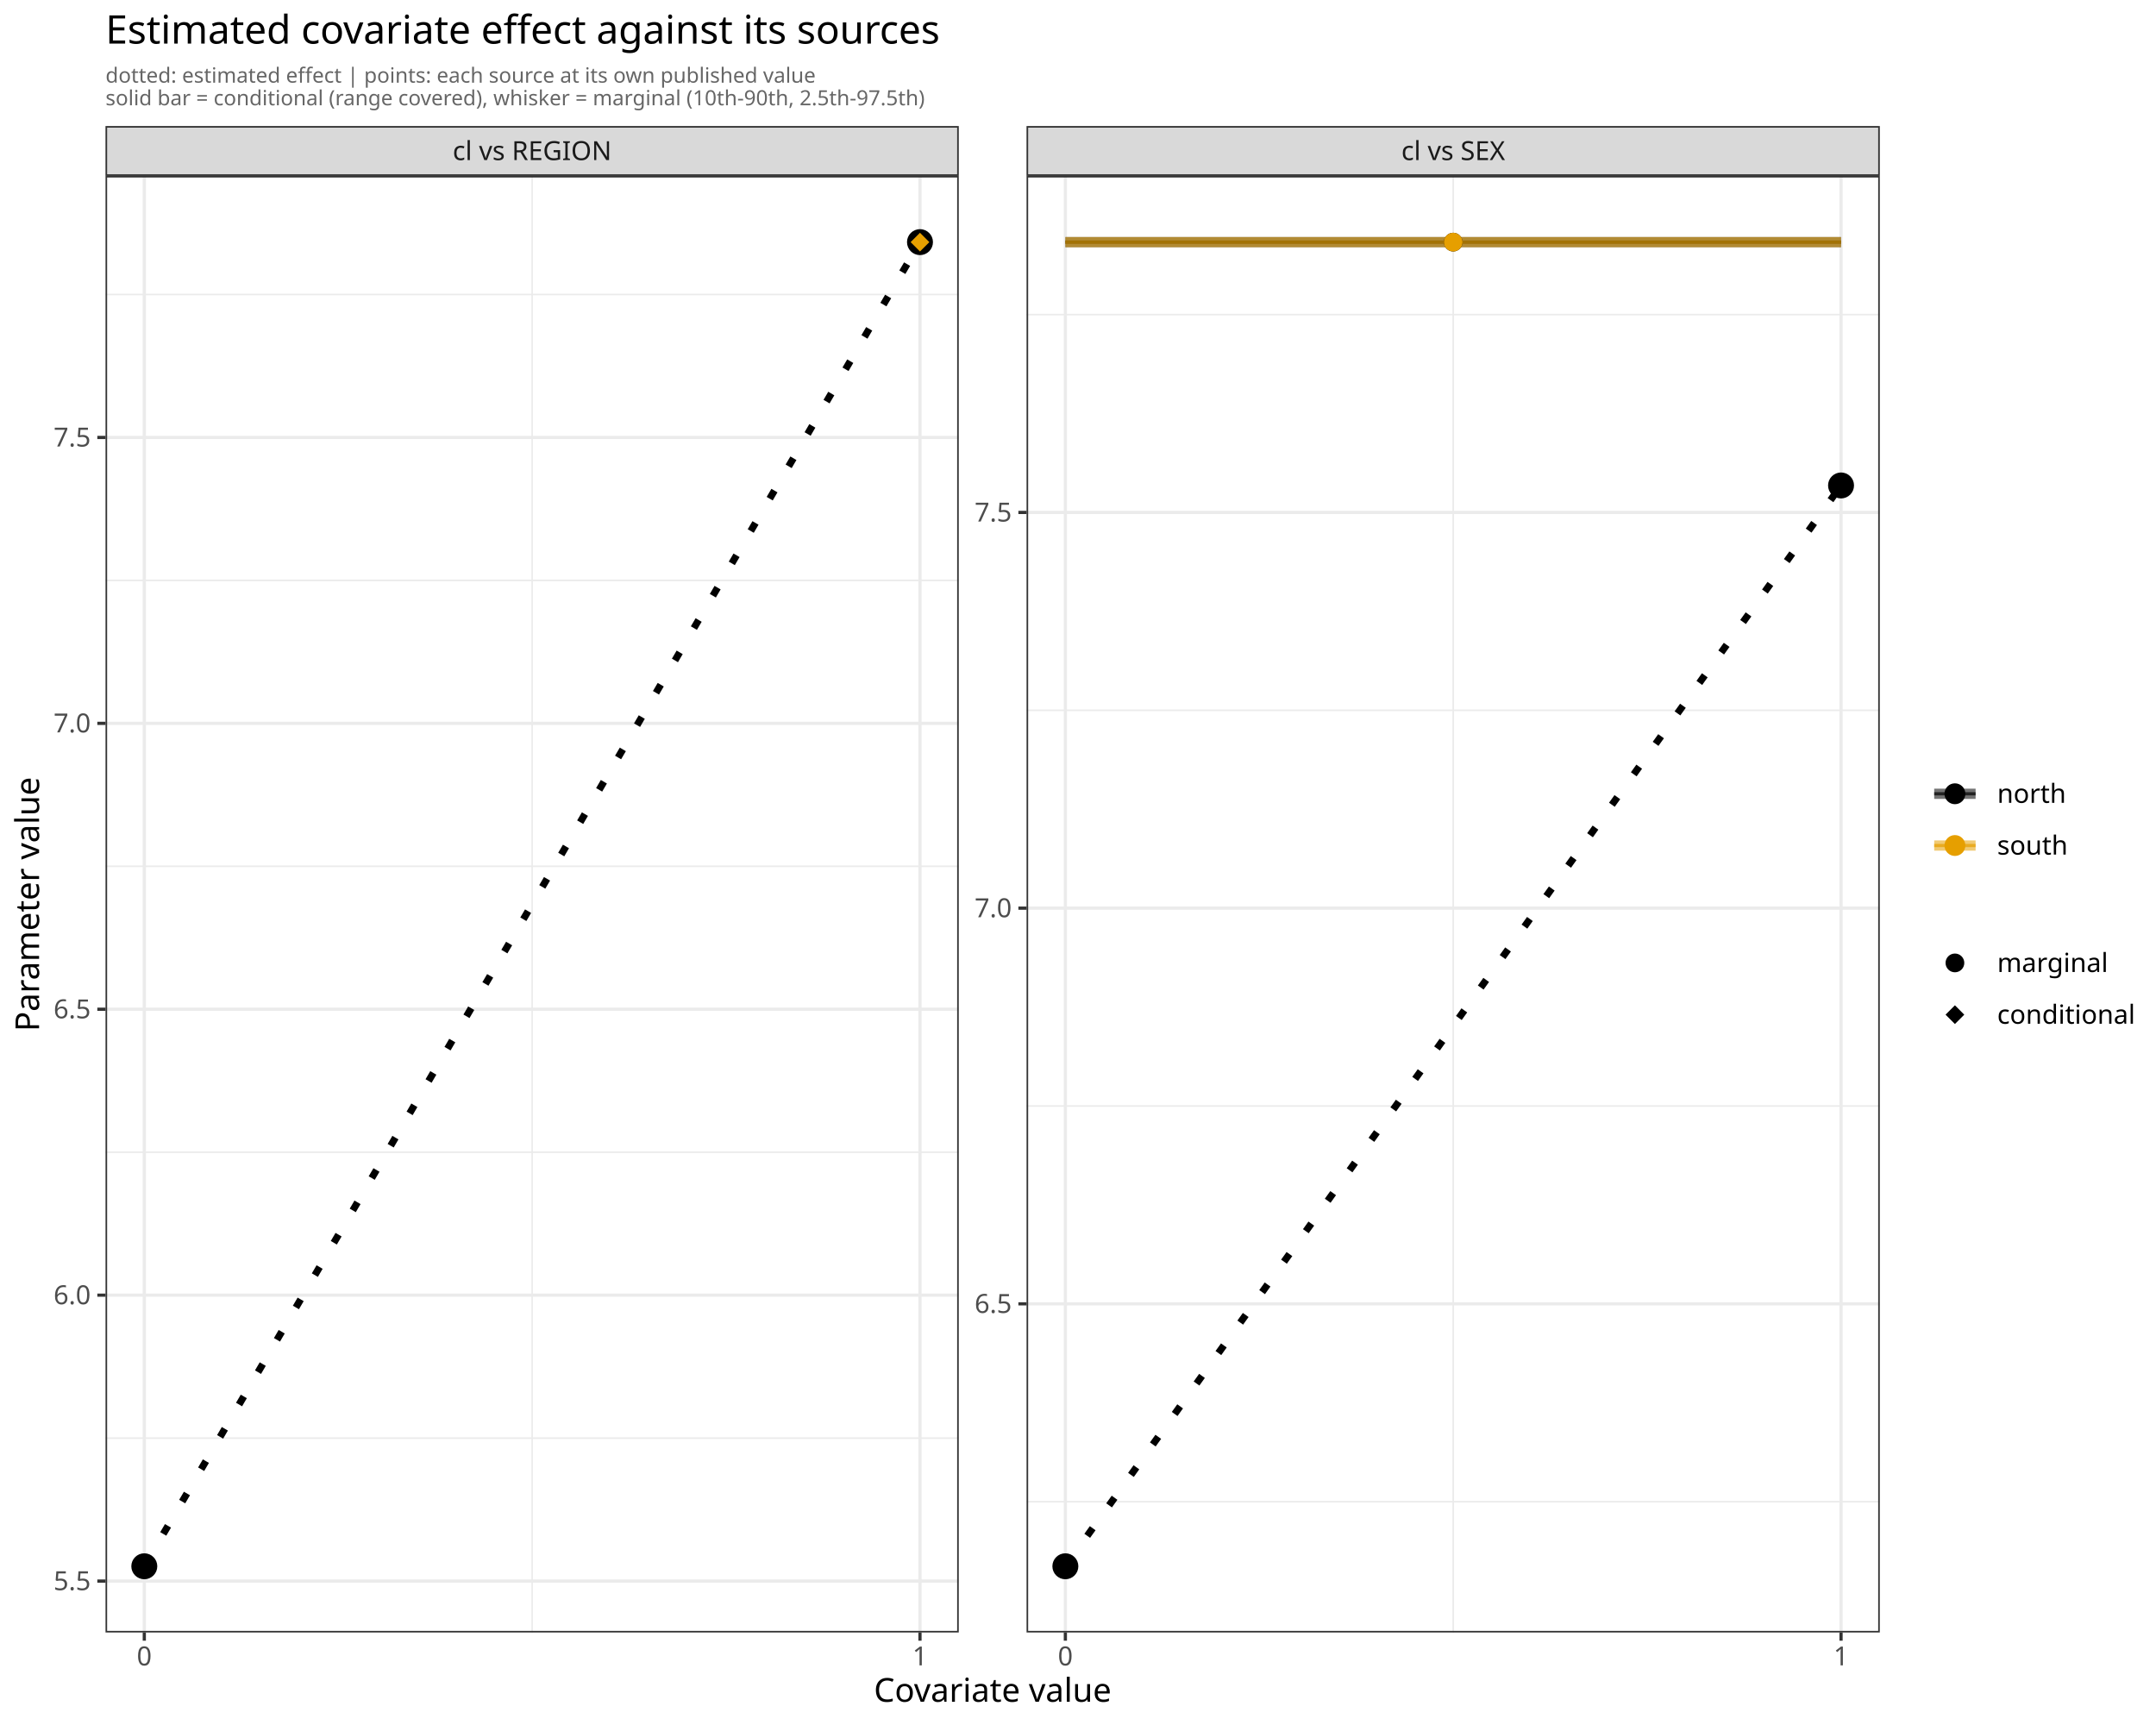
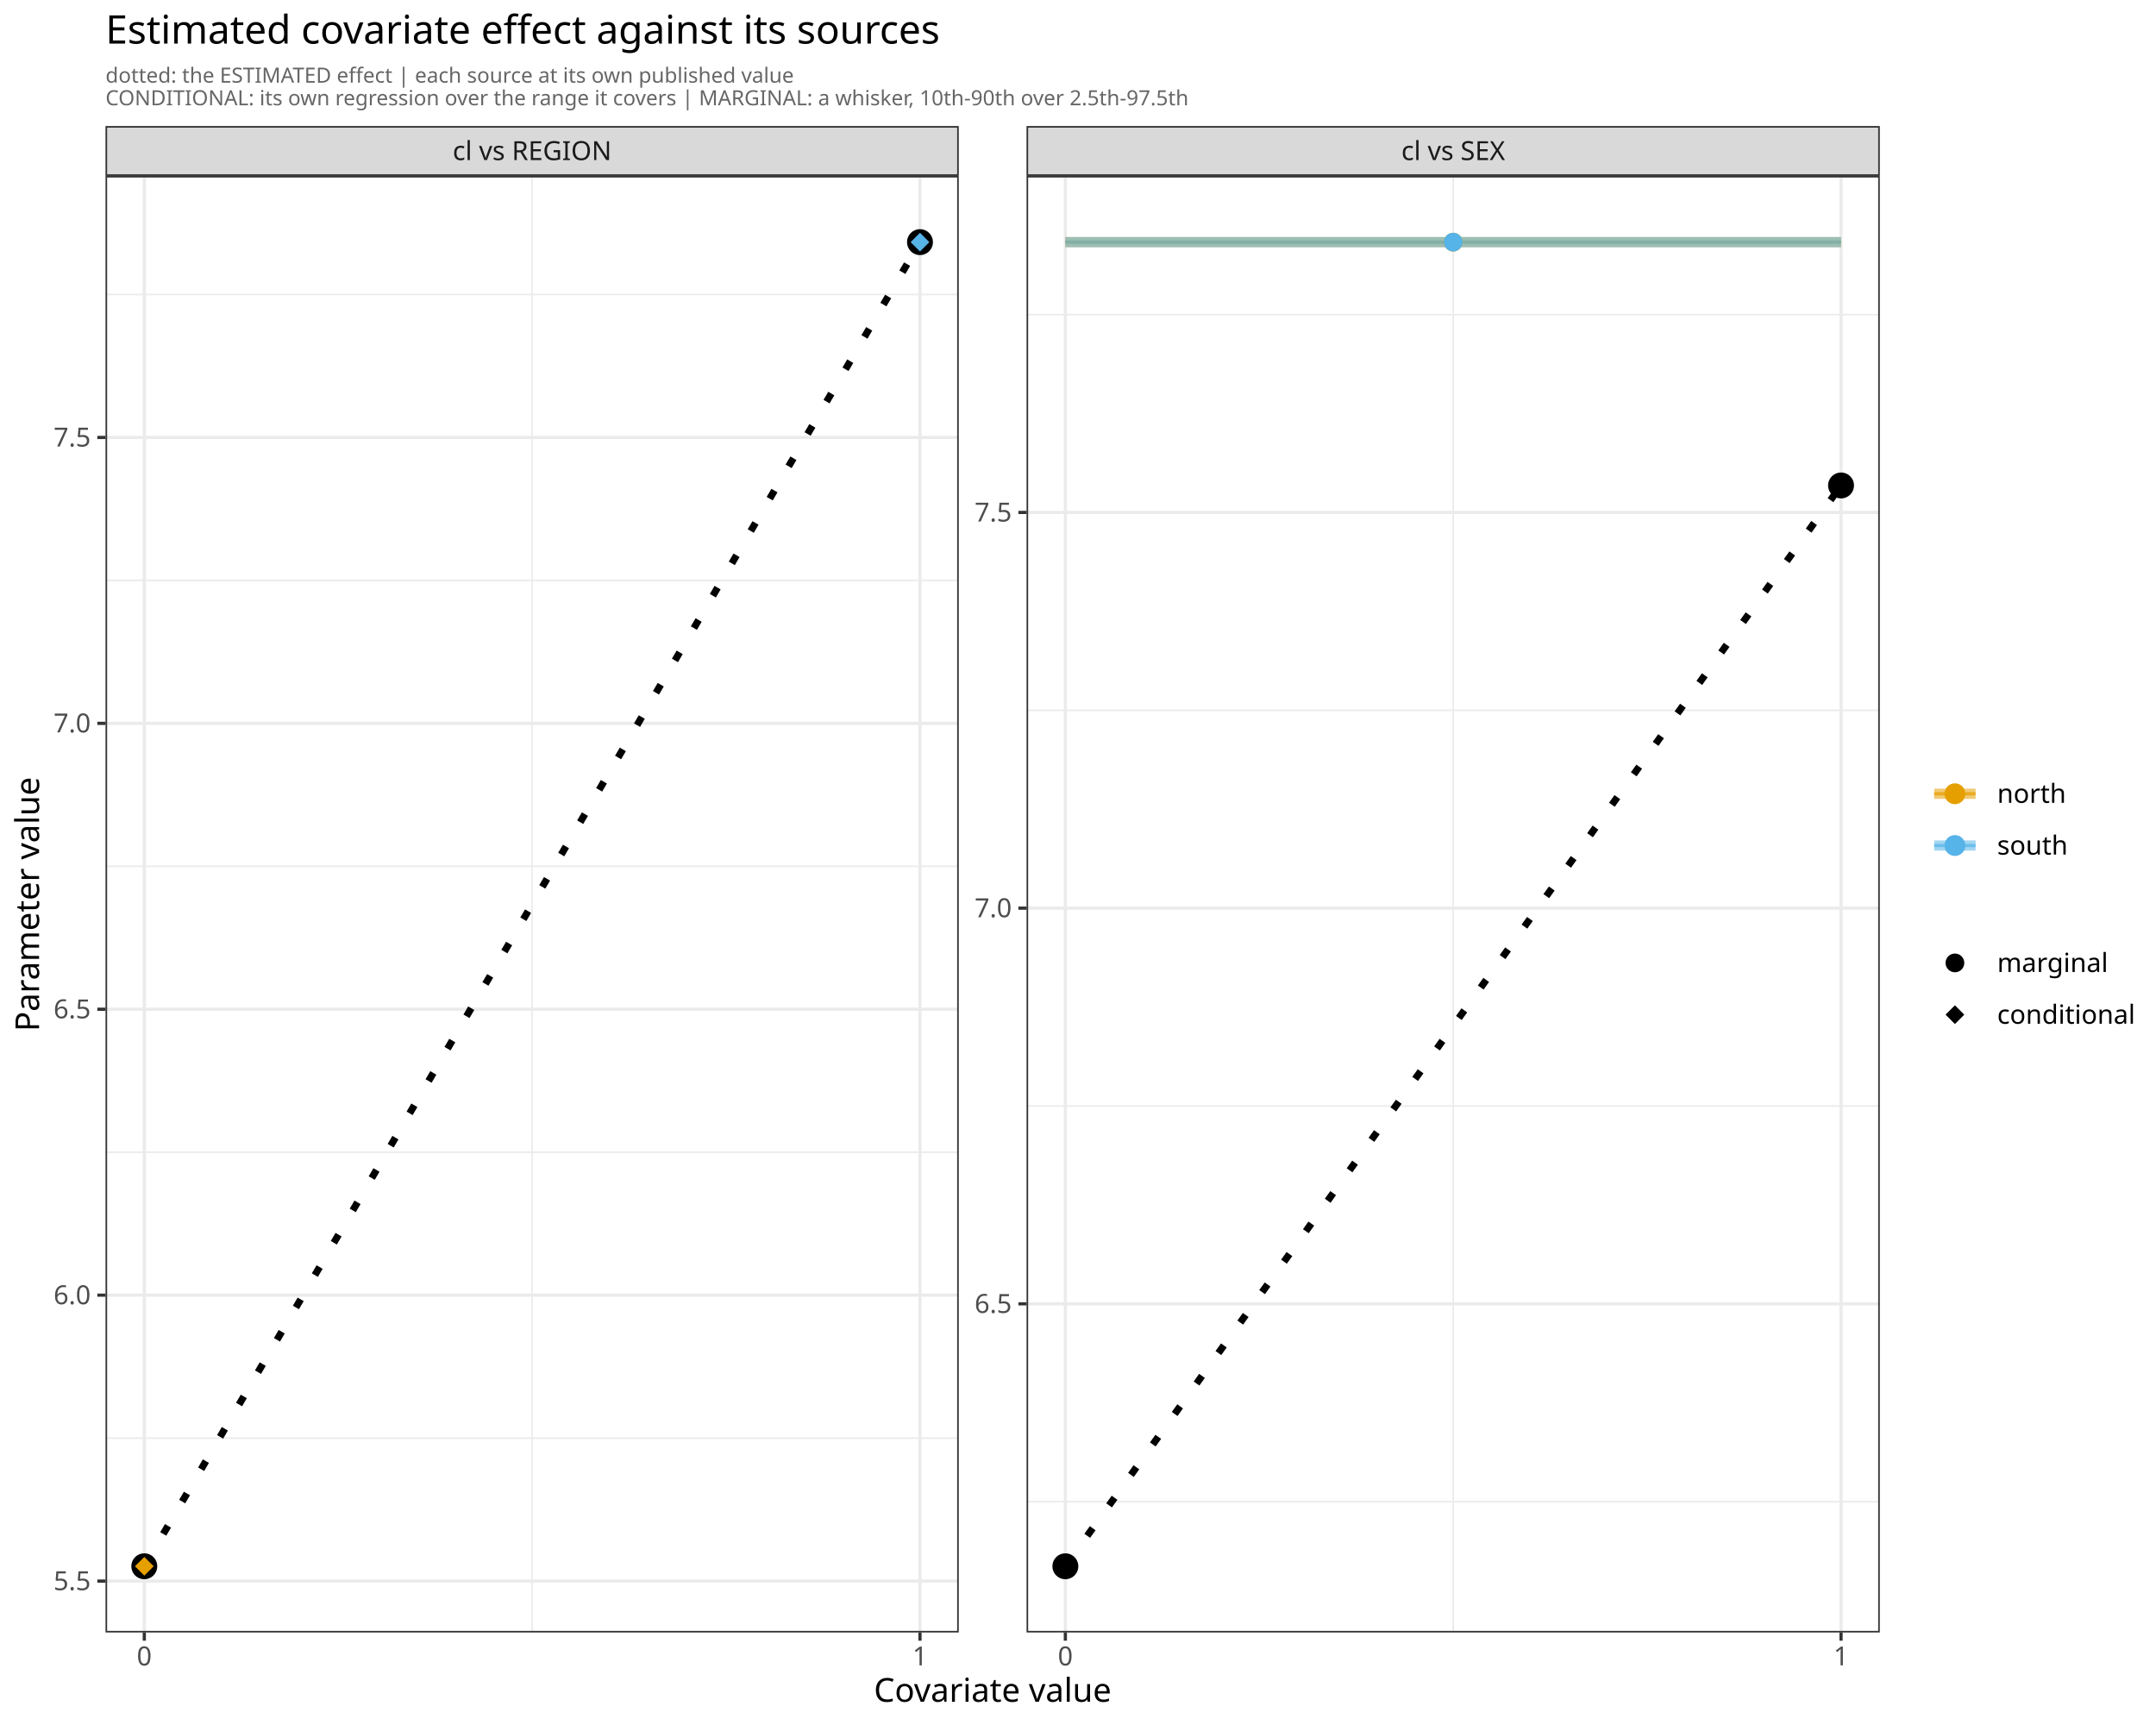
<svg xmlns="http://www.w3.org/2000/svg" class="svglite" data-engine-version="2.0" width="720.00pt" height="576.00pt" viewBox="0 0 720.00 576.00">
  <defs>
    <style type="text/css">
    .svglite line, .svglite polyline, .svglite polygon, .svglite path, .svglite rect, .svglite circle {
      fill: none;
      stroke: #000000;
      stroke-linecap: round;
      stroke-linejoin: round;
      stroke-miterlimit: 10.00;
    }
  </style>
  </defs>
  <rect width="100%" height="100%" style="stroke: none; fill: #FFFFFF;" />
  <defs>
    <clipPath id="cpMC4wMHw3MjAuMDB8MC4wMHw1NzYuMDA=">
      <rect x="0.00" y="0.00" width="720.00" height="576.00" />
    </clipPath>
  </defs>
  <g clip-path="url(#cpMC4wMHw3MjAuMDB8MC4wMHw1NzYuMDA=)">
    <rect x="0.00" y="0.00" width="720.00" height="576.00" style="stroke-width: 1.07; stroke: #FFFFFF; fill: #FFFFFF;" />
  </g>
  <defs>
    <clipPath id="cpMzUuMjR8MzIwLjE4fDU4Ljc0fDU0NS4xMQ==">
      <rect x="35.24" y="58.74" width="284.94" height="486.37" />
    </clipPath>
  </defs>
  <g clip-path="url(#cpMzUuMjR8MzIwLjE4fDU4Ljc0fDU0NS4xMQ==)">
    <rect x="35.24" y="58.74" width="284.94" height="486.37" style="stroke-width: 1.07; stroke: none; fill: #FFFFFF;" />
    <polyline points="35.24,480.21 320.18,480.21 " style="stroke-width: 0.53; stroke: #EBEBEB; stroke-linecap: butt;" />
    <polyline points="35.24,384.74 320.18,384.74 " style="stroke-width: 0.53; stroke: #EBEBEB; stroke-linecap: butt;" />
    <polyline points="35.24,289.27 320.18,289.27 " style="stroke-width: 0.53; stroke: #EBEBEB; stroke-linecap: butt;" />
    <polyline points="35.24,193.80 320.18,193.80 " style="stroke-width: 0.53; stroke: #EBEBEB; stroke-linecap: butt;" />
    <polyline points="35.24,98.33 320.18,98.33 " style="stroke-width: 0.53; stroke: #EBEBEB; stroke-linecap: butt;" />
    <polyline points="177.71,545.11 177.71,58.74 " style="stroke-width: 0.53; stroke: #EBEBEB; stroke-linecap: butt;" />
    <polyline points="35.24,527.94 320.18,527.94 " style="stroke-width: 1.07; stroke: #EBEBEB; stroke-linecap: butt;" />
    <polyline points="35.24,432.47 320.18,432.47 " style="stroke-width: 1.07; stroke: #EBEBEB; stroke-linecap: butt;" />
    <polyline points="35.24,337.00 320.18,337.00 " style="stroke-width: 1.07; stroke: #EBEBEB; stroke-linecap: butt;" />
    <polyline points="35.24,241.54 320.18,241.54 " style="stroke-width: 1.07; stroke: #EBEBEB; stroke-linecap: butt;" />
    <polyline points="35.24,146.07 320.18,146.07 " style="stroke-width: 1.07; stroke: #EBEBEB; stroke-linecap: butt;" />
    <polyline points="48.19,545.11 48.19,58.74 " style="stroke-width: 1.07; stroke: #EBEBEB; stroke-linecap: butt;" />
    <polyline points="307.23,545.11 307.23,58.74 " style="stroke-width: 1.07; stroke: #EBEBEB; stroke-linecap: butt;" />
    <polyline points="48.19,523.00 307.23,80.85 " style="stroke-width: 2.35; stroke-dasharray: 3.13,9.39; stroke-linecap: butt;" />
    <circle cx="48.19" cy="523.00" r="3.98" style="stroke-width: 0.71; fill: #000000;" />
    <circle cx="307.23" cy="80.85" r="3.98" style="stroke-width: 0.71; fill: #000000;" />
-     <polygon points="45.06,523.00 48.19,519.88 51.32,523.00 48.19,526.13 " style="stroke-width: 0.71; stroke: none; fill: #000000;" />
-     <polygon points="304.10,80.85 307.23,77.72 310.36,80.85 307.23,83.98 " style="stroke-width: 0.71; stroke: none; fill: #E69F00;" />
+     <polygon points="45.06,523.00 48.19,519.88 51.32,523.00 48.19,526.13 " style="stroke-width: 0.71; stroke: none; fill: #E69F00;" />
+     <polygon points="304.10,80.85 307.23,77.72 310.36,80.85 307.23,83.98 " style="stroke-width: 0.71; stroke: none; fill: #56B4E9;" />
    <rect x="35.24" y="58.74" width="284.94" height="486.37" style="stroke-width: 1.07; stroke: #333333;" />
  </g>
  <g clip-path="url(#cpMC4wMHw3MjAuMDB8MC4wMHw1NzYuMDA=)">
</g>
  <defs>
    <clipPath id="cpMzQyLjgyfDYyNy43N3w1OC43NHw1NDUuMTE=">
      <rect x="342.82" y="58.74" width="284.94" height="486.37" />
    </clipPath>
  </defs>
  <g clip-path="url(#cpMzQyLjgyfDYyNy43N3w1OC43NHw1NDUuMTE=)">
    <rect x="342.82" y="58.74" width="284.94" height="486.37" style="stroke-width: 1.07; stroke: none; fill: #FFFFFF;" />
    <polyline points="342.82,501.44 627.77,501.44 " style="stroke-width: 0.53; stroke: #EBEBEB; stroke-linecap: butt;" />
    <polyline points="342.82,369.31 627.77,369.31 " style="stroke-width: 0.53; stroke: #EBEBEB; stroke-linecap: butt;" />
    <polyline points="342.82,237.18 627.77,237.18 " style="stroke-width: 0.53; stroke: #EBEBEB; stroke-linecap: butt;" />
    <polyline points="342.82,105.05 627.77,105.05 " style="stroke-width: 0.53; stroke: #EBEBEB; stroke-linecap: butt;" />
    <polyline points="485.30,545.11 485.30,58.74 " style="stroke-width: 0.53; stroke: #EBEBEB; stroke-linecap: butt;" />
    <polyline points="342.82,435.37 627.77,435.37 " style="stroke-width: 1.07; stroke: #EBEBEB; stroke-linecap: butt;" />
    <polyline points="342.82,303.24 627.77,303.24 " style="stroke-width: 1.07; stroke: #EBEBEB; stroke-linecap: butt;" />
    <polyline points="342.82,171.11 627.77,171.11 " style="stroke-width: 1.07; stroke: #EBEBEB; stroke-linecap: butt;" />
    <polyline points="355.78,545.11 355.78,58.74 " style="stroke-width: 1.07; stroke: #EBEBEB; stroke-linecap: butt;" />
    <polyline points="614.82,545.11 614.82,58.74 " style="stroke-width: 1.07; stroke: #EBEBEB; stroke-linecap: butt;" />
    <polyline points="355.78,523.00 614.82,162.10 " style="stroke-width: 2.35; stroke-dasharray: 3.13,9.39; stroke-linecap: butt;" />
    <circle cx="355.78" cy="523.00" r="3.98" style="stroke-width: 0.71; fill: #000000;" />
    <circle cx="614.82" cy="162.10" r="3.98" style="stroke-width: 0.71; fill: #000000;" />
-     <line x1="355.78" y1="80.85" x2="614.82" y2="80.85" style="stroke-width: 1.07; stroke: #000000; stroke-opacity: 0.70; stroke-linecap: butt;" />
    <line x1="355.78" y1="80.85" x2="614.82" y2="80.85" style="stroke-width: 1.07; stroke: #E69F00; stroke-opacity: 0.70; stroke-linecap: butt;" />
-     <line x1="355.78" y1="80.85" x2="614.82" y2="80.85" style="stroke-width: 3.41; stroke: #000000; stroke-opacity: 0.55; stroke-linecap: butt;" />
+     <line x1="355.78" y1="80.85" x2="614.82" y2="80.85" style="stroke-width: 1.07; stroke: #56B4E9; stroke-opacity: 0.70; stroke-linecap: butt;" />
    <line x1="355.78" y1="80.85" x2="614.82" y2="80.85" style="stroke-width: 3.41; stroke: #E69F00; stroke-opacity: 0.55; stroke-linecap: butt;" />
-     <circle cx="485.30" cy="80.85" r="3.13" style="stroke-width: 0.71; stroke: none; fill: #000000;" />
+     <line x1="355.78" y1="80.85" x2="614.82" y2="80.85" style="stroke-width: 3.41; stroke: #56B4E9; stroke-opacity: 0.55; stroke-linecap: butt;" />
    <circle cx="485.30" cy="80.85" r="3.13" style="stroke-width: 0.71; stroke: none; fill: #E69F00;" />
+     <circle cx="485.30" cy="80.85" r="3.13" style="stroke-width: 0.71; stroke: none; fill: #56B4E9;" />
    <rect x="342.82" y="58.74" width="284.94" height="486.37" style="stroke-width: 1.07; stroke: #333333;" />
  </g>
  <g clip-path="url(#cpMC4wMHw3MjAuMDB8MC4wMHw1NzYuMDA=)">
</g>
  <defs>
    <clipPath id="cpMzUuMjR8MzIwLjE4fDQyLjA5fDU4Ljc0">
      <rect x="35.24" y="42.09" width="284.94" height="16.65" />
    </clipPath>
  </defs>
  <g clip-path="url(#cpMzUuMjR8MzIwLjE4fDQyLjA5fDU4Ljc0)">
    <rect x="35.24" y="42.09" width="284.94" height="16.65" style="stroke-width: 1.07; stroke: #333333; fill: #D9D9D9;" />
    <text x="177.71" y="53.45" text-anchor="middle" style="font-size: 8.80px; fill: #1A1A1A; font-family: sans;" textLength="59.67px" lengthAdjust="spacingAndGlyphs">cl  vs  REGION</text>
  </g>
  <g clip-path="url(#cpMC4wMHw3MjAuMDB8MC4wMHw1NzYuMDA=)">
</g>
  <defs>
    <clipPath id="cpMzQyLjgyfDYyNy43N3w0Mi4wOXw1OC43NA==">
      <rect x="342.82" y="42.09" width="284.94" height="16.65" />
    </clipPath>
  </defs>
  <g clip-path="url(#cpMzQyLjgyfDYyNy43N3w0Mi4wOXw1OC43NA==)">
    <rect x="342.82" y="42.09" width="284.94" height="16.65" style="stroke-width: 1.07; stroke: #333333; fill: #D9D9D9;" />
    <text x="485.30" y="53.45" text-anchor="middle" style="font-size: 8.80px; fill: #1A1A1A; font-family: sans;" textLength="42.56px" lengthAdjust="spacingAndGlyphs">cl  vs  SEX</text>
  </g>
  <g clip-path="url(#cpMC4wMHw3MjAuMDB8MC4wMHw1NzYuMDA=)">
    <polyline points="48.19,547.85 48.19,545.11 " style="stroke-width: 1.07; stroke: #333333; stroke-linecap: butt;" />
    <polyline points="307.23,547.85 307.23,545.11 " style="stroke-width: 1.07; stroke: #333333; stroke-linecap: butt;" />
    <text x="48.19" y="556.10" text-anchor="middle" style="font-size: 8.80px; fill: #4D4D4D; font-family: sans;" textLength="4.89px" lengthAdjust="spacingAndGlyphs">0</text>
    <text x="307.23" y="556.10" text-anchor="middle" style="font-size: 8.80px; fill: #4D4D4D; font-family: sans;" textLength="4.89px" lengthAdjust="spacingAndGlyphs">1</text>
    <polyline points="355.78,547.85 355.78,545.11 " style="stroke-width: 1.07; stroke: #333333; stroke-linecap: butt;" />
    <polyline points="614.82,547.85 614.82,545.11 " style="stroke-width: 1.07; stroke: #333333; stroke-linecap: butt;" />
    <text x="355.78" y="556.10" text-anchor="middle" style="font-size: 8.80px; fill: #4D4D4D; font-family: sans;" textLength="4.89px" lengthAdjust="spacingAndGlyphs">0</text>
    <text x="614.82" y="556.10" text-anchor="middle" style="font-size: 8.80px; fill: #4D4D4D; font-family: sans;" textLength="4.89px" lengthAdjust="spacingAndGlyphs">1</text>
    <text x="337.89" y="438.40" text-anchor="end" style="font-size: 8.80px; fill: #4D4D4D; font-family: sans;" textLength="12.23px" lengthAdjust="spacingAndGlyphs">6.5</text>
    <text x="337.89" y="306.27" text-anchor="end" style="font-size: 8.80px; fill: #4D4D4D; font-family: sans;" textLength="12.23px" lengthAdjust="spacingAndGlyphs">7.0</text>
    <text x="337.89" y="174.14" text-anchor="end" style="font-size: 8.80px; fill: #4D4D4D; font-family: sans;" textLength="12.23px" lengthAdjust="spacingAndGlyphs">7.5</text>
    <polyline points="340.09,435.37 342.82,435.37 " style="stroke-width: 1.07; stroke: #333333; stroke-linecap: butt;" />
    <polyline points="340.09,303.24 342.82,303.24 " style="stroke-width: 1.07; stroke: #333333; stroke-linecap: butt;" />
    <polyline points="340.09,171.11 342.82,171.11 " style="stroke-width: 1.07; stroke: #333333; stroke-linecap: butt;" />
    <text x="30.31" y="530.97" text-anchor="end" style="font-size: 8.80px; fill: #4D4D4D; font-family: sans;" textLength="12.23px" lengthAdjust="spacingAndGlyphs">5.5</text>
    <text x="30.31" y="435.50" text-anchor="end" style="font-size: 8.80px; fill: #4D4D4D; font-family: sans;" textLength="12.23px" lengthAdjust="spacingAndGlyphs">6.0</text>
    <text x="30.31" y="340.03" text-anchor="end" style="font-size: 8.80px; fill: #4D4D4D; font-family: sans;" textLength="12.23px" lengthAdjust="spacingAndGlyphs">6.5</text>
    <text x="30.31" y="244.56" text-anchor="end" style="font-size: 8.80px; fill: #4D4D4D; font-family: sans;" textLength="12.23px" lengthAdjust="spacingAndGlyphs">7.0</text>
    <text x="30.31" y="149.10" text-anchor="end" style="font-size: 8.80px; fill: #4D4D4D; font-family: sans;" textLength="12.23px" lengthAdjust="spacingAndGlyphs">7.5</text>
    <polyline points="32.50,527.94 35.24,527.94 " style="stroke-width: 1.07; stroke: #333333; stroke-linecap: butt;" />
    <polyline points="32.50,432.47 35.24,432.47 " style="stroke-width: 1.07; stroke: #333333; stroke-linecap: butt;" />
    <polyline points="32.50,337.00 35.24,337.00 " style="stroke-width: 1.07; stroke: #333333; stroke-linecap: butt;" />
    <polyline points="32.50,241.54 35.24,241.54 " style="stroke-width: 1.07; stroke: #333333; stroke-linecap: butt;" />
    <polyline points="32.50,146.07 35.24,146.07 " style="stroke-width: 1.07; stroke: #333333; stroke-linecap: butt;" />
    <text x="331.50" y="568.24" text-anchor="middle" style="font-size: 11.00px; font-family: sans;" textLength="76.44px" lengthAdjust="spacingAndGlyphs">Covariate value</text>
    <text transform="translate(13.05,301.93) rotate(-90)" text-anchor="middle" style="font-size: 11.00px; font-family: sans;" textLength="80.72px" lengthAdjust="spacingAndGlyphs">Parameter value</text>
    <rect x="638.73" y="250.93" width="55.25" height="45.52" style="stroke-width: 1.07; stroke: none; fill: #FFFFFF;" />
    <rect x="644.21" y="256.41" width="17.28" height="17.28" style="stroke-width: 1.07; stroke: none; fill: #FFFFFF;" />
-     <line x1="645.93" y1="265.05" x2="659.76" y2="265.05" style="stroke-width: 1.07; stroke: #000000; stroke-opacity: 0.70; stroke-linecap: butt;" />
-     <line x1="645.93" y1="265.05" x2="659.76" y2="265.05" style="stroke-width: 3.41; stroke: #000000; stroke-opacity: 0.55; stroke-linecap: butt;" />
-     <circle cx="652.85" cy="265.05" r="3.13" style="stroke-width: 0.71; fill: #000000;" />
+     <line x1="645.93" y1="265.05" x2="659.76" y2="265.05" style="stroke-width: 1.07; stroke: #E69F00; stroke-opacity: 0.70; stroke-linecap: butt;" />
+     <line x1="645.93" y1="265.05" x2="659.76" y2="265.05" style="stroke-width: 3.41; stroke: #E69F00; stroke-opacity: 0.55; stroke-linecap: butt;" />
+     <circle cx="652.85" cy="265.05" r="3.13" style="stroke-width: 0.71; stroke: #E69F00; fill: #E69F00;" />
    <rect x="644.21" y="273.69" width="17.28" height="17.28" style="stroke-width: 1.07; stroke: none; fill: #FFFFFF;" />
-     <line x1="645.93" y1="282.33" x2="659.76" y2="282.33" style="stroke-width: 1.07; stroke: #E69F00; stroke-opacity: 0.70; stroke-linecap: butt;" />
-     <line x1="645.93" y1="282.33" x2="659.76" y2="282.33" style="stroke-width: 3.41; stroke: #E69F00; stroke-opacity: 0.55; stroke-linecap: butt;" />
-     <circle cx="652.85" cy="282.33" r="3.13" style="stroke-width: 0.71; stroke: #E69F00; fill: #E69F00;" />
+     <line x1="645.93" y1="282.33" x2="659.76" y2="282.33" style="stroke-width: 1.07; stroke: #56B4E9; stroke-opacity: 0.70; stroke-linecap: butt;" />
+     <line x1="645.93" y1="282.33" x2="659.76" y2="282.33" style="stroke-width: 3.41; stroke: #56B4E9; stroke-opacity: 0.55; stroke-linecap: butt;" />
+     <circle cx="652.85" cy="282.33" r="3.13" style="stroke-width: 0.71; stroke: #56B4E9; fill: #56B4E9;" />
    <text x="666.96" y="268.08" style="font-size: 8.80px; font-family: sans;" textLength="20.06px" lengthAdjust="spacingAndGlyphs">north</text>
    <text x="666.96" y="285.36" style="font-size: 8.80px; font-family: sans;" textLength="21.53px" lengthAdjust="spacingAndGlyphs">south</text>
    <rect x="638.73" y="307.41" width="75.79" height="45.52" style="stroke-width: 1.07; stroke: none; fill: #FFFFFF;" />
    <rect x="644.21" y="312.89" width="17.28" height="17.28" style="stroke-width: 1.07; stroke: none; fill: #FFFFFF;" />
    <circle cx="652.85" cy="321.53" r="3.13" style="stroke-width: 0.71; stroke: none; fill: #000000;" />
    <rect x="644.21" y="330.17" width="17.28" height="17.28" style="stroke-width: 1.07; stroke: none; fill: #FFFFFF;" />
    <polygon points="649.72,338.81 652.85,335.68 655.97,338.81 652.85,341.94 " style="stroke-width: 0.71; stroke: none; fill: #000000;" />
    <text x="666.96" y="324.56" style="font-size: 8.80px; font-family: sans;" textLength="33.75px" lengthAdjust="spacingAndGlyphs">marginal</text>
    <text x="666.96" y="341.84" style="font-size: 8.80px; font-family: sans;" textLength="42.08px" lengthAdjust="spacingAndGlyphs">conditional</text>
-     <text x="35.24" y="27.60" style="font-size: 7.00px; fill: #666666; font-family: sans;" textLength="227.14px" lengthAdjust="spacingAndGlyphs">dotted: estimated effect  |  points: each source at its own published value </text>
-     <text x="35.24" y="35.16" style="font-size: 7.00px; fill: #666666; font-family: sans;" textLength="259.17px" lengthAdjust="spacingAndGlyphs">solid bar = conditional (range covered), whisker = marginal (10th-90th, 2.5th-97.5th)</text>
+     <text x="35.24" y="27.60" style="font-size: 7.00px; fill: #666666; font-family: sans;" textLength="225.96px" lengthAdjust="spacingAndGlyphs">dotted: the ESTIMATED effect  |  each source at its own published value </text>
+     <text x="35.24" y="35.16" style="font-size: 7.00px; fill: #666666; font-family: sans;" textLength="351.24px" lengthAdjust="spacingAndGlyphs">CONDITIONAL: its own regression over the range it covers  |  MARGINAL: a whisker, 10th-90th over 2.5th-97.5th</text>
    <text x="35.24" y="14.56" style="font-size: 13.20px; font-family: sans;" textLength="264.91px" lengthAdjust="spacingAndGlyphs">Estimated covariate effect against its sources</text>
  </g>
</svg>
